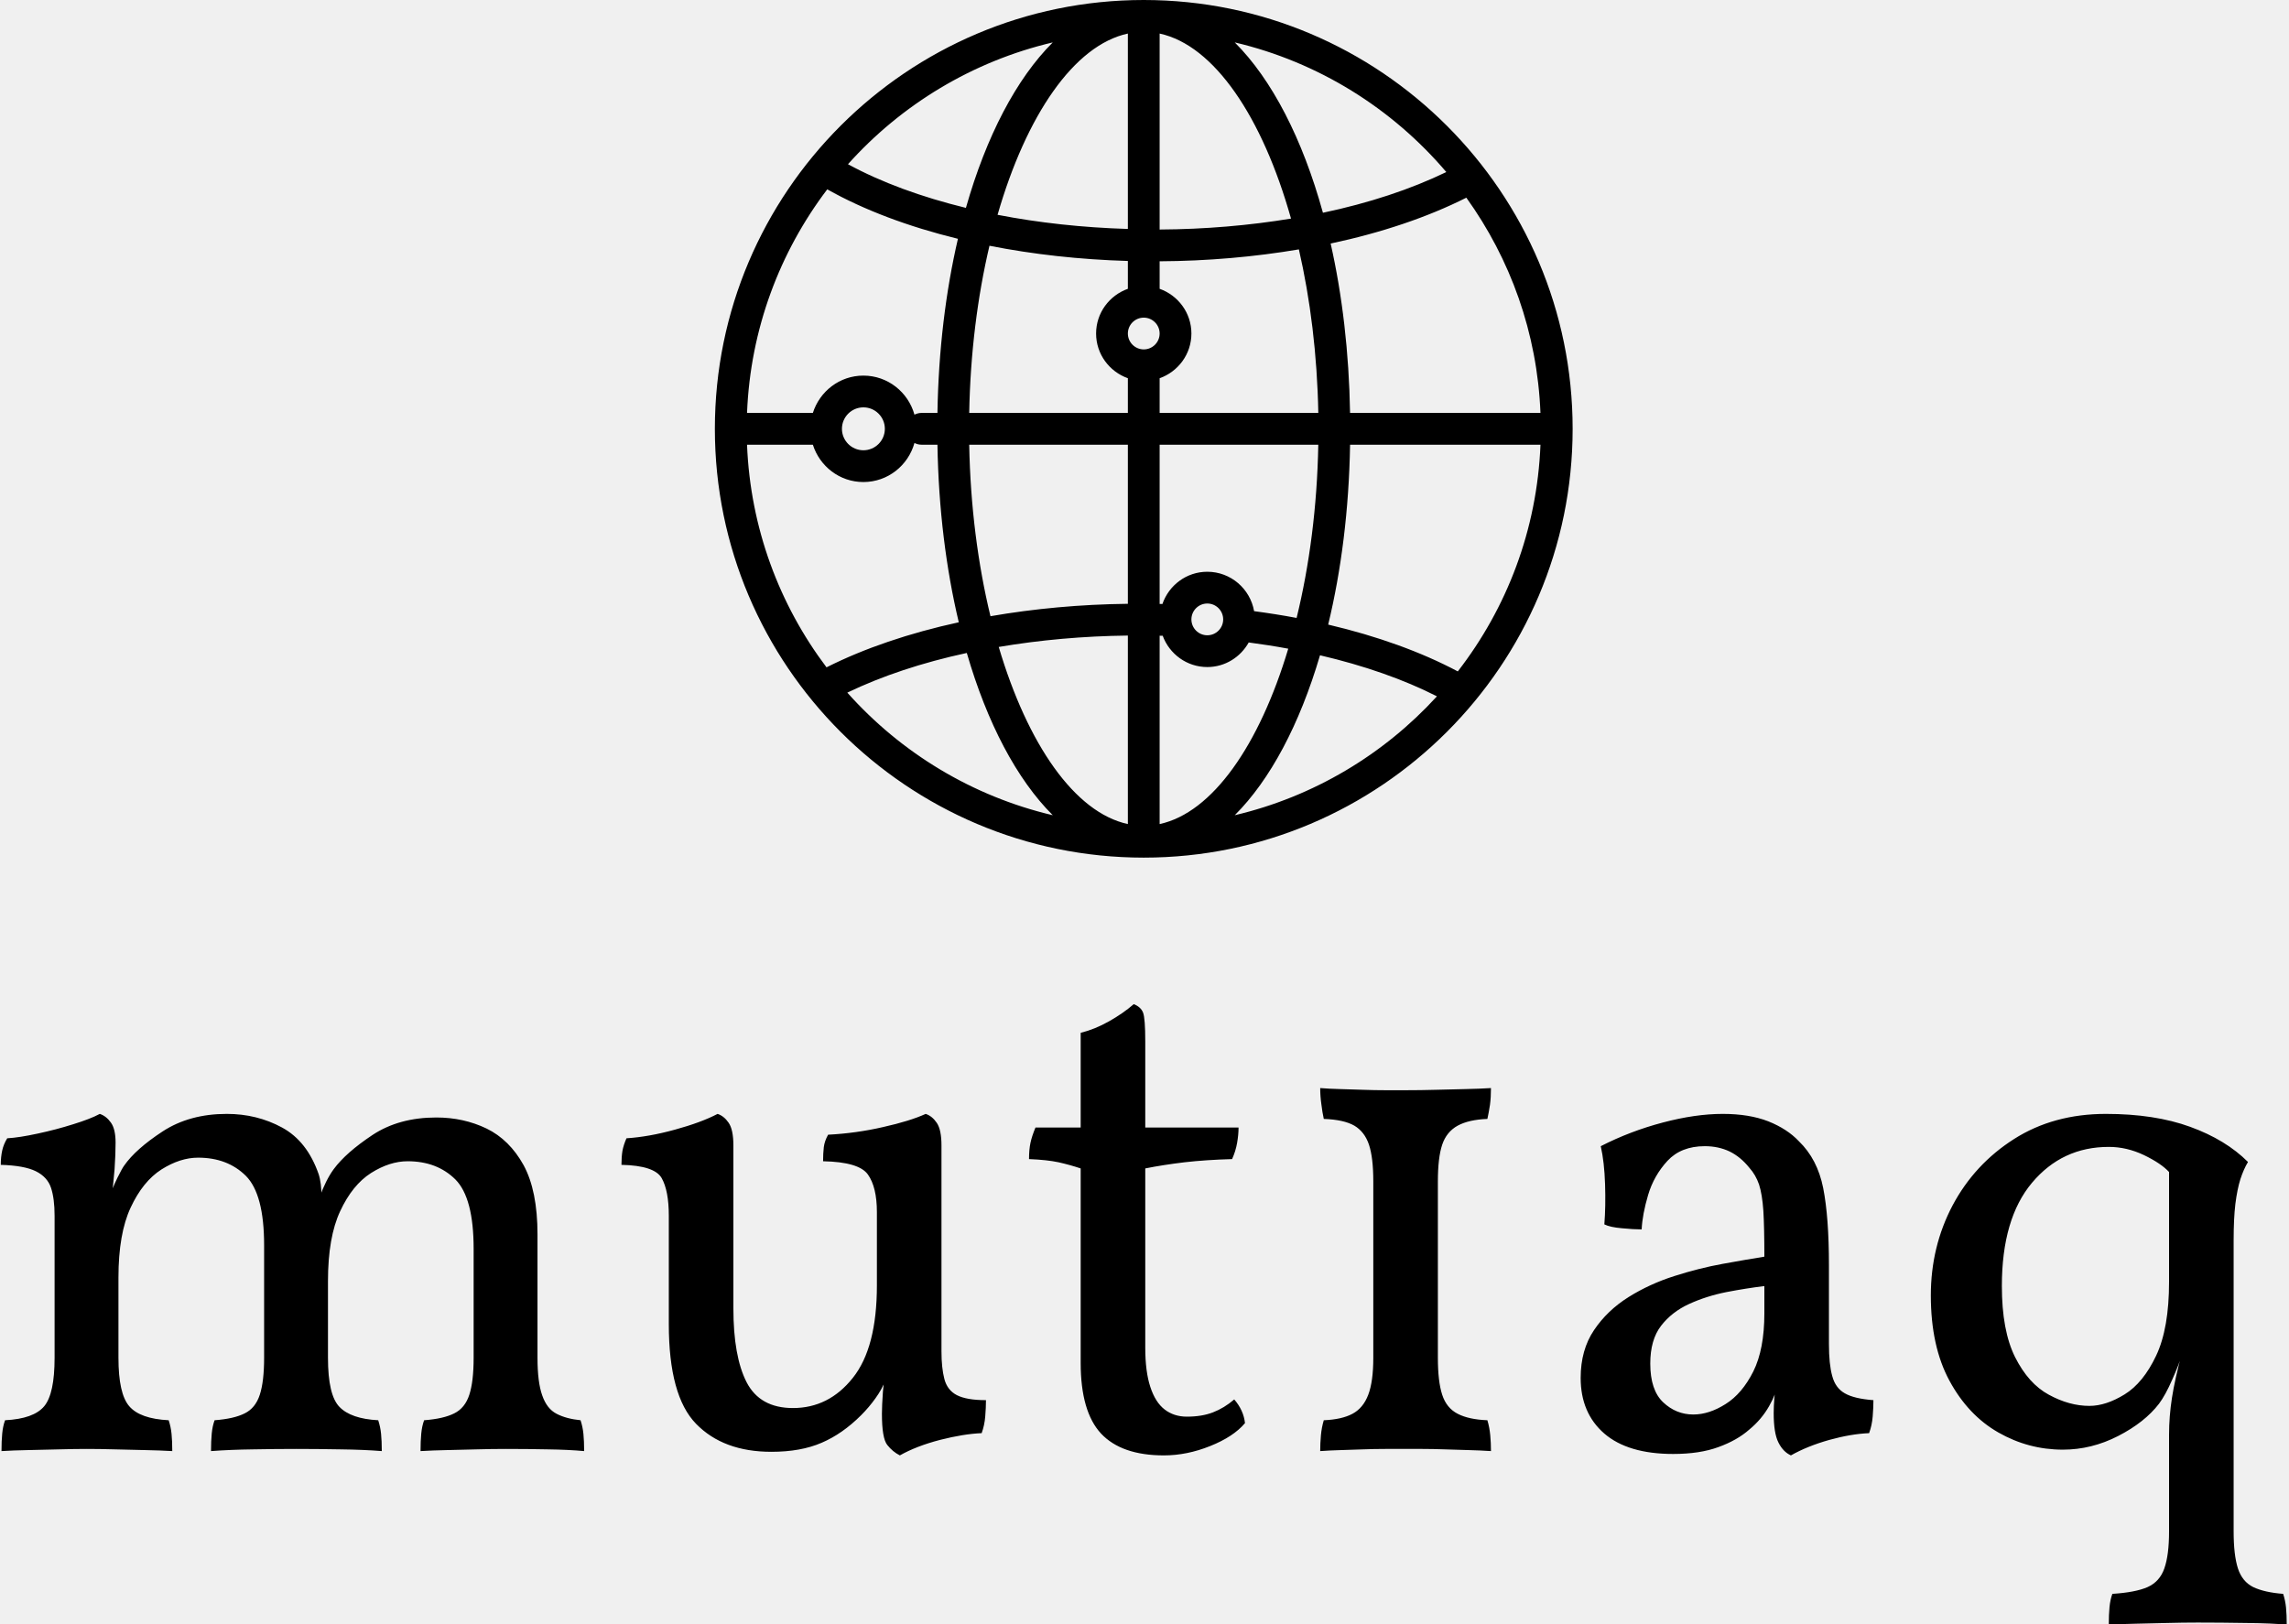
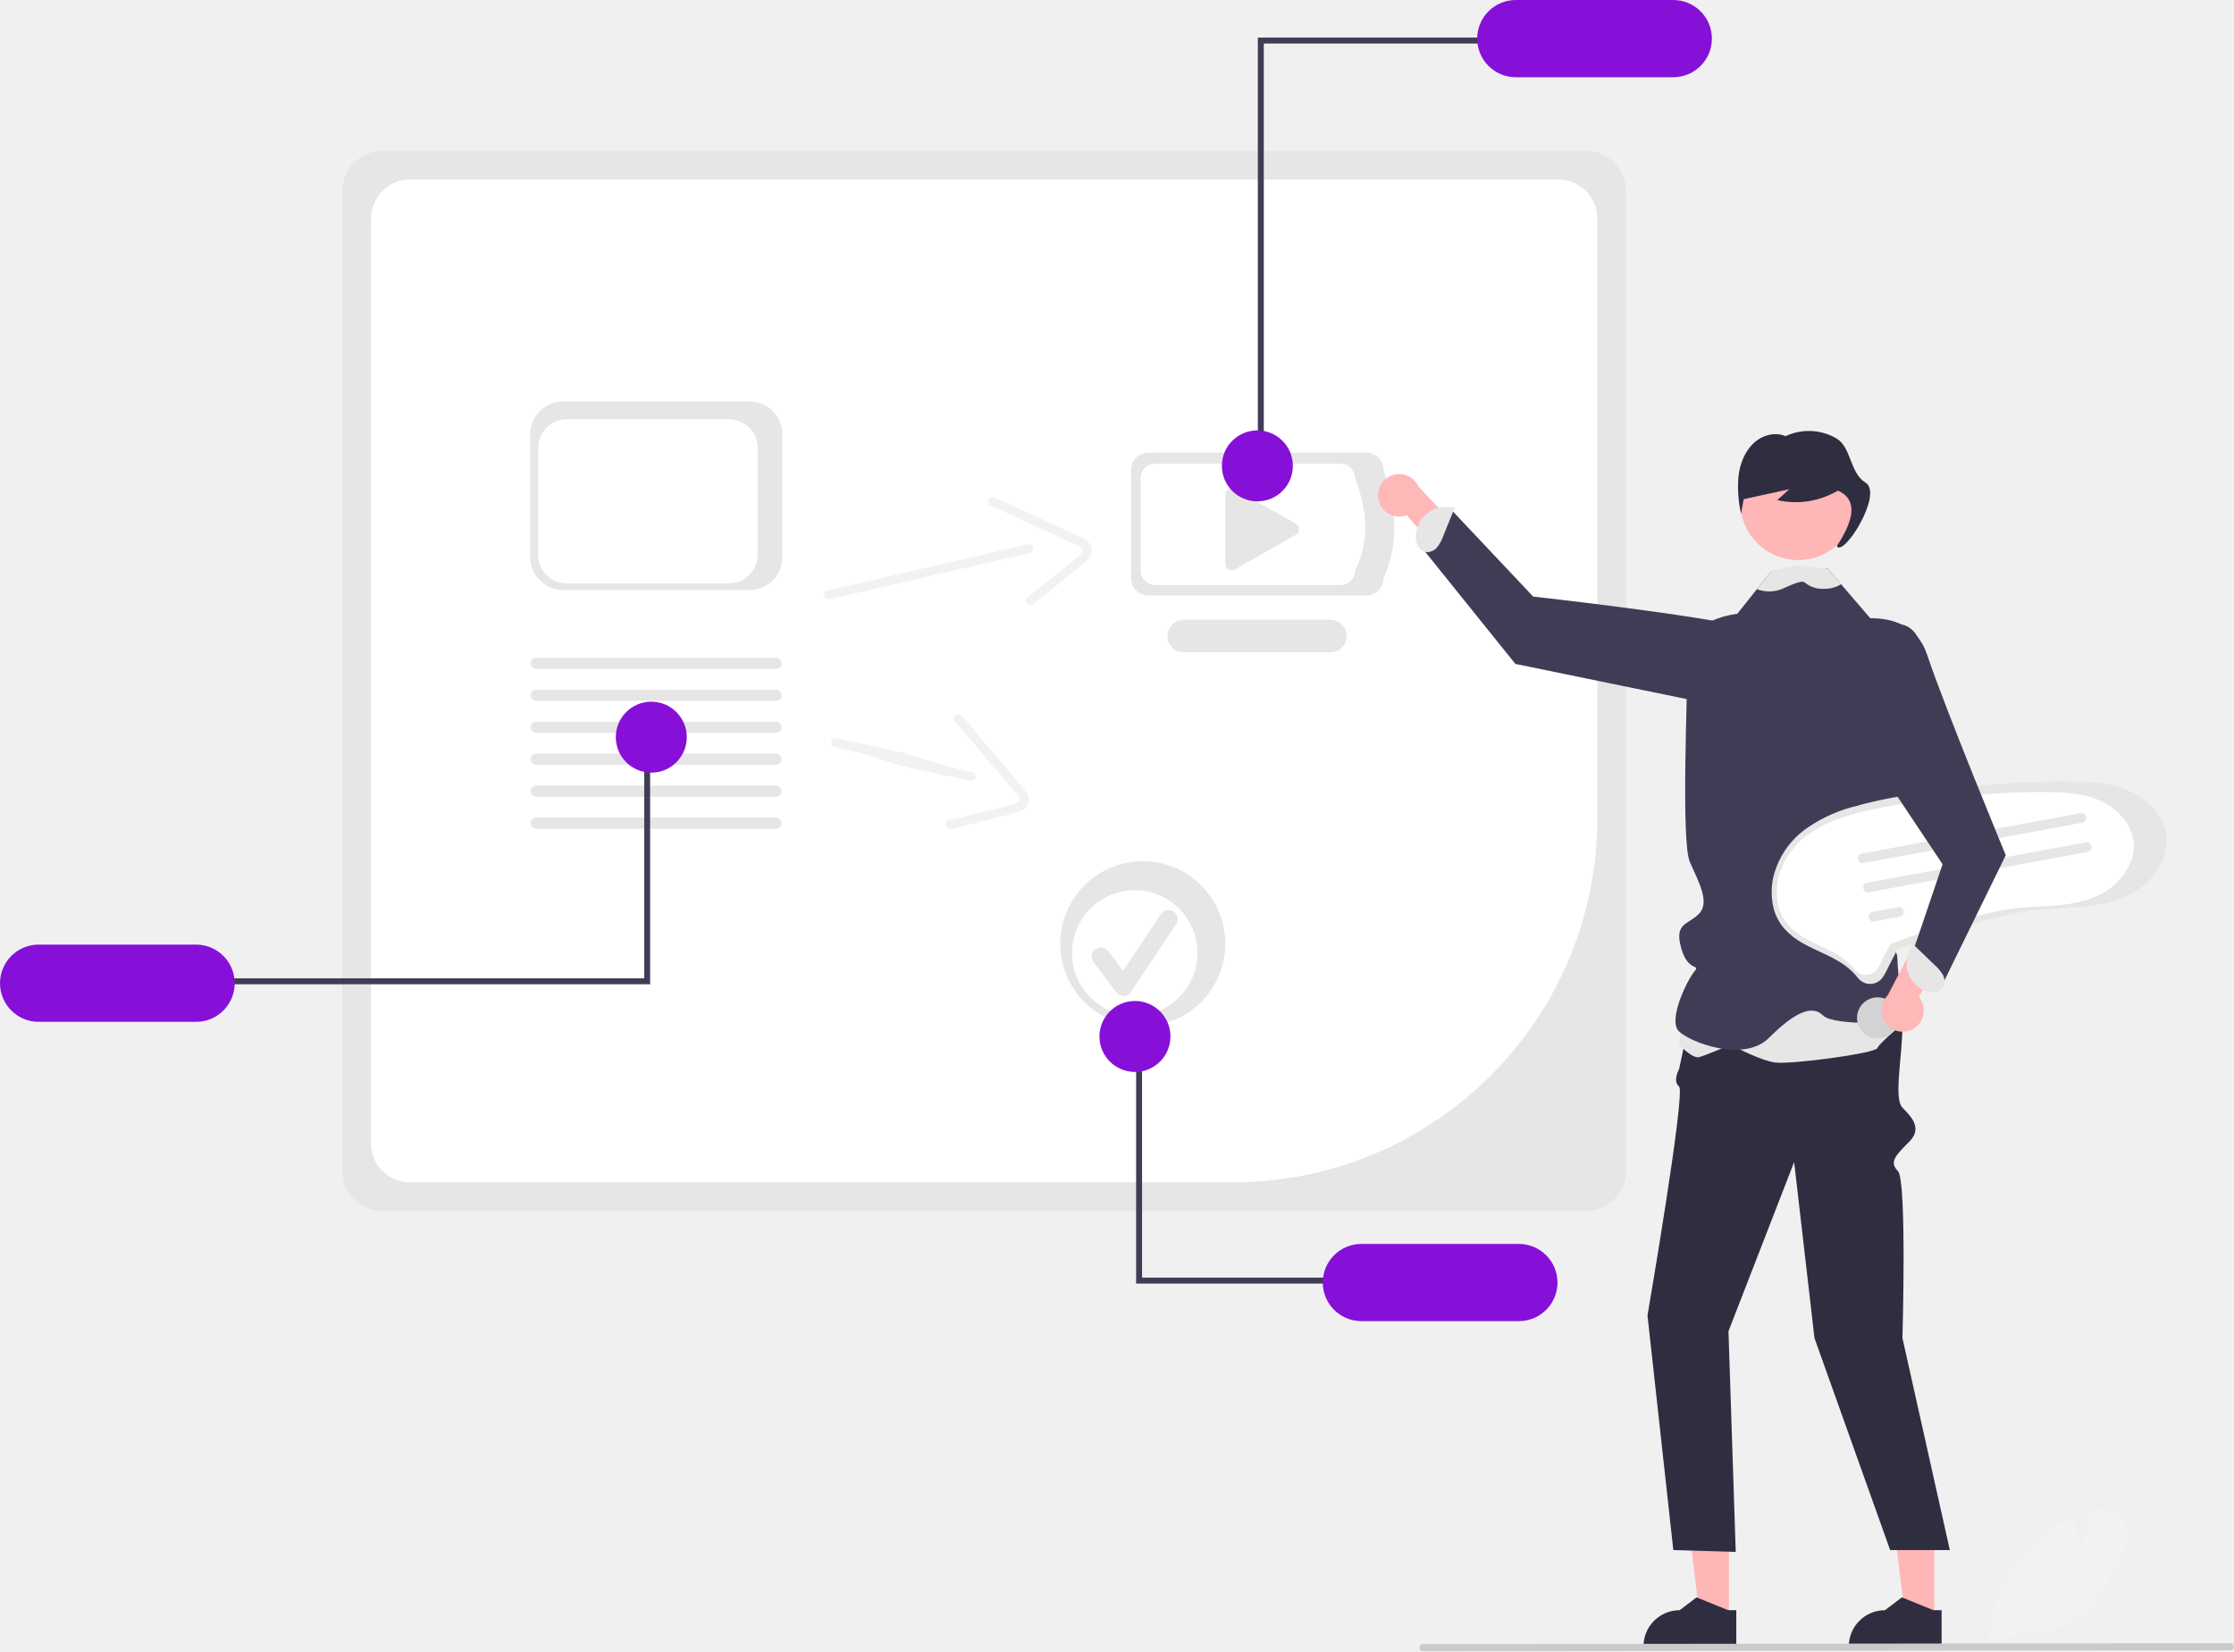
- <svg xmlns="http://www.w3.org/2000/svg" version="1.1" width="1500" height="1064" viewBox="0 0 1500 1064">
-   <g transform="matrix(1,0,0,1,-0.489191,0.4307692)">
-     <svg viewBox="0 0 348 247" data-background-color="#c8c8c8" preserveAspectRatio="xMidYMid meet" height="1064" width="1500">
-       <g id="tight-bounds" transform="matrix(1,0,0,1,0.1134923,-0.1)">
-         <svg viewBox="0 0 347.773 247.2" height="247.2" width="347.773">
-           <g>
-             <svg viewBox="0 0 395.52 281.139" height="247.2" width="347.773">
-               <g transform="matrix(1,0,0,1,0,173.7552)">
-                 <svg viewBox="0 0 395.52 107.384" height="107.384" width="395.52">
-                   <g id="textblocktransform">
-                     <svg viewBox="0 0 395.52 107.384" height="107.384" width="395.52" id="textblock">
-                       <g>
-                         <svg viewBox="0 0 395.52 107.384" height="107.384" width="395.52">
-                           <g transform="matrix(1,0,0,1,0,0)">
-                             <svg width="395.52" viewBox="1.8 -31 159.29 43.25" height="107.384" data-palette-color="#000000">
-                               <path d="M1.85 0.15L1.85 0.15Q1.85-0.55 1.9-1.07 1.95-1.6 2.1-2L2.1-2Q4.1-2.1 4.83-2.98 5.55-3.85 5.55-6.35L5.55-6.35 5.55-16.25Q5.55-17.45 5.3-18.2 5.05-18.95 4.25-19.35 3.45-19.75 1.8-19.8L1.8-19.8Q1.8-20.35 1.9-20.8 2-21.25 2.25-21.65L2.25-21.65Q3.1-21.7 4.38-21.98 5.65-22.25 6.85-22.63 8.05-23 8.7-23.35L8.7-23.35Q9.15-23.2 9.47-22.75 9.8-22.3 9.8-21.35L9.8-21.35Q9.8-20.55 9.73-19.5 9.65-18.45 9.4-16.4L9.4-16.4 8.9-16.35Q9.6-18.25 9.93-18.9 10.25-19.55 10.4-19.75L10.4-19.75Q11.2-20.9 13.08-22.13 14.95-23.35 17.55-23.35L17.55-23.35Q19.65-23.35 21.4-22.4 23.15-21.45 23.95-19.15L23.95-19.15Q24.15-18.55 24.15-17.5L24.15-17.5 24-17.5Q24.45-18.75 25-19.5L25-19.5Q25.85-20.65 27.7-21.88 29.55-23.1 32.15-23.1L32.15-23.1Q34.05-23.1 35.65-22.33 37.25-21.55 38.23-19.78 39.2-18 39.2-14.95L39.2-14.95 39.2-6.35Q39.2-4.65 39.53-3.73 39.85-2.8 40.53-2.45 41.2-2.1 42.2-2L42.2-2Q42.35-1.55 42.4-1.05 42.45-0.55 42.45 0.15L42.45 0.15Q41.35 0.05 39.93 0.03 38.5 0 37 0L37 0Q36 0 34.95 0.03 33.9 0.05 32.9 0.08 31.9 0.1 31.05 0.15L31.05 0.15Q31.05-0.55 31.1-1.07 31.15-1.6 31.3-2L31.3-2Q32.65-2.1 33.4-2.48 34.15-2.85 34.45-3.78 34.75-4.7 34.75-6.35L34.75-6.35 34.75-13.95Q34.75-17.5 33.48-18.78 32.2-20.05 30.15-20.05L30.15-20.05Q28.9-20.05 27.6-19.23 26.3-18.4 25.45-16.57 24.6-14.75 24.6-11.7L24.6-11.7 24.6-6.35Q24.6-3.75 25.4-2.93 26.2-2.1 28.1-2L28.1-2Q28.25-1.55 28.3-1.05 28.35-0.55 28.35 0.15L28.35 0.15Q27.1 0.05 25.48 0.03 23.85 0 22.4 0L22.4 0Q20.95 0 19.38 0.03 17.8 0.05 16.45 0.15L16.45 0.15Q16.45-0.55 16.5-1.07 16.55-1.6 16.7-2L16.7-2Q18.05-2.1 18.8-2.48 19.55-2.85 19.85-3.78 20.15-4.7 20.15-6.35L20.15-6.35 20.15-14.2Q20.15-17.75 18.88-19.03 17.6-20.3 15.55-20.3L15.55-20.3Q14.3-20.3 13-19.48 11.7-18.65 10.85-16.82 10-15 10-11.95L10-11.95 10-6.35Q10-3.85 10.75-2.98 11.5-2.1 13.5-2L13.5-2Q13.65-1.55 13.7-1.05 13.75-0.55 13.75 0.15L13.75 0.15Q12.9 0.1 11.85 0.08 10.8 0.05 9.75 0.03 8.7 0 7.8 0L7.8 0Q6.95 0 5.85 0.03 4.75 0.05 3.7 0.08 2.65 0.1 1.85 0.15ZM55.5 0.2L55.5 0.2Q52.15 0.2 50.25-1.75 48.35-3.7 48.35-8.7L48.35-8.7 48.35-16.25Q48.35-18 47.85-18.88 47.35-19.75 45.05-19.8L45.05-19.8Q45.05-20.35 45.12-20.78 45.2-21.2 45.4-21.65L45.4-21.65Q46.95-21.75 48.77-22.25 50.6-22.75 51.75-23.35L51.75-23.35Q52.2-23.2 52.52-22.73 52.85-22.25 52.85-21.15L52.85-21.15 52.85-9.8Q52.85-6.45 53.77-4.65 54.7-2.85 57-2.85L57-2.85Q59.5-2.85 61.17-4.95 62.85-7.05 62.85-11.4L62.85-11.4 62.85-16.5Q62.85-18.25 62.22-19.13 61.6-20 59.1-20.05L59.1-20.05Q59.1-20.6 59.15-21.03 59.2-21.45 59.45-21.9L59.45-21.9Q61.4-22 63.27-22.43 65.15-22.85 66.25-23.35L66.25-23.35Q66.7-23.2 67.02-22.73 67.35-22.25 67.35-21.15L67.35-21.15 67.35-6.65 63.45-4.8Q63.2-4.15 62.75-3.53 62.3-2.9 61.75-2.35L61.75-2.35Q60.45-1.05 59-0.43 57.55 0.2 55.5 0.2ZM64.45 0.45L64.45 0.45Q63.95 0.2 63.57-0.28 63.2-0.75 63.2-2.45L63.2-2.45Q63.2-3 63.27-4 63.35-5 63.7-6.8L63.7-6.8 67.35-6.8Q67.35-5.65 67.55-4.88 67.75-4.1 68.42-3.75 69.1-3.4 70.45-3.4L70.45-3.4Q70.45-2.9 70.4-2.27 70.35-1.65 70.15-1.1L70.15-1.1Q68.9-1.05 67.25-0.63 65.6-0.2 64.45 0.45ZM82.85 0.45L82.85 0.45Q79.9 0.45 78.47-1.07 77.05-2.6 77.05-6L77.05-6 77.05-19.55Q76.3-19.8 75.5-19.98 74.7-20.15 73.45-20.2L73.45-20.2Q73.45-20.85 73.55-21.33 73.65-21.8 73.9-22.4L73.9-22.4 77.05-22.4 77.05-29Q78.05-29.25 79.02-29.8 80-30.35 80.75-31L80.75-31Q81.25-30.8 81.4-30.4 81.55-30 81.55-28.4L81.55-28.4 81.55-22.4 88.05-22.4Q88.05-21.9 87.95-21.33 87.85-20.75 87.6-20.2L87.6-20.2Q85.8-20.15 84.3-19.98 82.8-19.8 81.55-19.55L81.55-19.55 81.55-7.05Q81.55-5.4 81.9-4.33 82.25-3.25 82.9-2.75 83.55-2.25 84.45-2.25L84.45-2.25Q85.5-2.25 86.27-2.55 87.05-2.85 87.75-3.45L87.75-3.45Q88.4-2.7 88.5-1.8L88.5-1.8Q87.7-0.85 86.07-0.2 84.45 0.45 82.85 0.45ZM101.94-18.65L101.94-6.35Q101.94-4.7 102.24-3.78 102.54-2.85 103.32-2.45 104.09-2.05 105.39-2L105.39-2Q105.54-1.5 105.59-0.95 105.64-0.4 105.64 0.15L105.64 0.15Q104.89 0.1 104.07 0.08 103.24 0.05 102.42 0.03 101.59 0 100.87 0 100.14 0 99.69 0L99.69 0Q99.04 0 98.27 0 97.49 0 96.72 0.03 95.94 0.05 95.19 0.08 94.44 0.1 93.74 0.15L93.74 0.15Q93.74-0.4 93.79-0.95 93.84-1.5 93.99-2L93.99-2Q95.24-2.05 95.99-2.45 96.74-2.85 97.09-3.78 97.44-4.7 97.44-6.35L97.44-6.35 97.44-18.65Q97.44-20.3 97.14-21.2 96.84-22.1 96.12-22.53 95.39-22.95 93.99-23L93.99-23Q93.89-23.45 93.82-24.03 93.74-24.6 93.74-25.15L93.74-25.15Q94.34-25.1 95.12-25.08 95.89-25.05 96.72-25.03 97.54-25 98.32-25 99.09-25 99.69-25L99.69-25Q100.74-25 101.82-25.03 102.89-25.05 103.87-25.08 104.84-25.1 105.64-25.15L105.64-25.15Q105.64-24.5 105.57-23.98 105.49-23.45 105.39-23L105.39-23Q104.09-22.95 103.32-22.53 102.54-22.1 102.24-21.2 101.94-20.3 101.94-18.65L101.94-18.65ZM126.54 0.45L126.54 0.45Q125.99 0.2 125.67-0.45 125.34-1.1 125.34-2.5L125.34-2.5Q125.34-2.95 125.39-3.58 125.44-4.2 125.59-4.7L125.59-4.7 125.69-4.7Q125.54-3.9 125.02-2.98 124.49-2.05 123.64-1.35L123.64-1.35Q122.79-0.6 121.49-0.13 120.19 0.35 118.34 0.35L118.34 0.35Q115.19 0.35 113.54-1.07 111.89-2.5 111.89-4.95L111.89-4.95Q111.89-6.9 112.82-8.28 113.74-9.65 115.22-10.58 116.69-11.5 118.42-12.05 120.14-12.6 121.79-12.9 123.44-13.2 124.69-13.4L124.69-13.4Q124.69-15.45 124.62-16.6 124.54-17.75 124.32-18.43 124.09-19.1 123.64-19.6L123.64-19.6Q123.04-20.35 122.27-20.73 121.49-21.1 120.54-21.1L120.54-21.1Q118.89-21.1 117.94-20.08 116.99-19.05 116.59-17.7 116.19-16.35 116.14-15.3L116.14-15.3Q115.59-15.3 114.77-15.38 113.94-15.45 113.54-15.65L113.54-15.65Q113.64-16.9 113.59-18.45 113.54-20 113.29-21.1L113.29-21.1Q115.34-22.15 117.62-22.75 119.89-23.35 121.79-23.35L121.79-23.35Q123.64-23.35 124.97-22.83 126.29-22.3 127.09-21.45L127.09-21.45Q128.39-20.2 128.79-18.18 129.19-16.15 129.19-12.8L129.19-12.8 129.19-7.3Q129.19-5.9 129.42-5.08 129.64-4.25 130.29-3.88 130.94-3.5 132.29-3.4L132.29-3.4Q132.29-2.9 132.24-2.27 132.19-1.65 131.99-1.1L131.99-1.1Q130.74-1.05 129.22-0.63 127.69-0.2 126.54 0.45ZM119.74-2.4L119.74-2.4Q120.84-2.4 121.99-3.13 123.14-3.85 123.92-5.4 124.69-6.95 124.69-9.45L124.69-9.45 124.69-11.35Q123.44-11.2 122.04-10.93 120.64-10.65 119.44-10.1 118.24-9.55 117.49-8.58 116.74-7.6 116.74-5.95L116.74-5.95Q116.74-4.1 117.64-3.25 118.54-2.4 119.74-2.4ZM148.49-23.35L148.49-23.35Q151.89-23.35 154.36-22.45 156.84-21.55 158.39-20L158.39-20 152.89-19.3Q152.34-19.9 151.14-20.48 149.94-21.05 148.69-21.05L148.69-21.05Q145.44-21.05 143.34-18.55 141.24-16.05 141.24-11.35L141.24-11.35Q141.24-8.25 142.16-6.4 143.09-4.55 144.51-3.78 145.94-3 147.34-3L147.34-3Q148.49-3 149.79-3.8 151.09-4.6 151.99-6.5 152.89-8.4 152.89-11.65L152.89-11.65 153.89-6.85Q153.59-5.9 153.11-4.83 152.64-3.75 152.19-3.15L152.19-3.15Q151.19-1.85 149.34-0.9 147.49 0.05 145.49 0.05L145.49 0.05Q143.09 0.05 140.99-1.15 138.89-2.35 137.59-4.75 136.29-7.15 136.29-10.7L136.29-10.7Q136.29-14.1 137.81-16.98 139.34-19.85 142.09-21.6 144.84-23.35 148.49-23.35ZM148.94 10.1L148.94 10.1Q150.54 10 151.39 9.63 152.24 9.25 152.56 8.33 152.89 7.4 152.89 5.75L152.89 5.75 152.89-1Q152.89-2.25 153.09-3.55 153.29-4.85 153.79-6.7L153.79-6.7 152.89-6.85 152.89-20 158.39-20Q158.09-19.5 157.86-18.8 157.64-18.1 157.51-17.07 157.39-16.05 157.39-14.55L157.39-14.55 157.39 5.75Q157.39 7.4 157.69 8.33 157.99 9.25 158.76 9.63 159.54 10 160.84 10.1L160.84 10.1Q160.99 10.55 161.04 11.05 161.09 11.55 161.09 12.25L161.09 12.25Q160.14 12.15 158.31 12.13 156.49 12.1 154.89 12.1L154.89 12.1Q153.84 12.1 152.71 12.13 151.59 12.15 150.56 12.18 149.54 12.2 148.69 12.25L148.69 12.25Q148.69 11.55 148.74 11.03 148.79 10.5 148.94 10.1Z" opacity="1" transform="matrix(1,0,0,1,0,0)" fill="#000000" class="wordmark-text-0" data-fill-palette-color="primary" id="text-0" />
-                             </svg>
-                           </g>
-                         </svg>
-                       </g>
-                     </svg>
-                   </g>
-                 </svg>
-               </g>
-               <g transform="matrix(1,0,0,1,123.5578,0)">
-                 <svg viewBox="0 0 148.404 148.404" height="148.404" width="148.404">
-                   <g>
-                     <svg version="1.1" x="0" y="0" viewBox="5 5 54 54" enable-background="new 0 0 64 64" xml:space="preserve" height="148.404" width="148.404" class="icon-icon-0" data-fill-palette-color="accent" id="icon-0">
-                       <g fill="#000000" data-fill-palette-color="accent">
-                         <path d="M32 5C17.112 5 5 17.112 5 32s12.112 27 27 27 27-12.112 27-27S46.888 5 32 5zM51.77 47.275c-2.293-1.221-5.075-2.225-8.159-2.948 0.822-3.401 1.31-7.233 1.378-11.327h11.986C56.763 38.362 54.854 43.294 51.77 47.275zM7.025 33h4.144c0.428 1.357 1.684 2.351 3.181 2.351 1.537 0 2.822-1.046 3.215-2.459C17.698 32.956 17.842 33 18 33h1.012c0.068 4.034 0.542 7.816 1.343 11.181-3.115 0.679-5.946 1.638-8.326 2.838C9.062 43.083 7.233 38.247 7.025 33zM12.076 16.921c2.31 1.303 5.112 2.353 8.226 3.115-0.77 3.31-1.224 7.016-1.29 10.964H18c-0.158 0-0.302 0.044-0.435 0.109-0.393-1.414-1.678-2.459-3.215-2.459-1.497 0-2.753 0.993-3.181 2.351H7.025C7.234 25.726 9.082 20.868 12.076 16.921zM32 25c0.551 0 1 0.449 1 1s-0.449 1-1 1-1-0.449-1-1S31.449 25 32 25zM33 28.816c1.161-0.415 2-1.514 2-2.816s-0.839-2.401-2-2.816v-1.732c3.021-0.016 5.976-0.278 8.766-0.749 0.72 3.132 1.155 6.626 1.223 10.297H33V28.816zM33 19.452V7.113c3.437 0.743 6.471 5.258 8.271 11.65C38.643 19.196 35.854 19.436 33 19.452zM31 7.113v12.303c-2.863-0.087-5.625-0.39-8.203-0.891C24.605 12.259 27.607 7.846 31 7.113zM31 21.432v1.752c-1.162 0.415-2 1.514-2 2.816s0.838 2.401 2 2.815V31h-9.988c0.069-3.76 0.523-7.335 1.275-10.526C25.028 21.015 27.967 21.343 31 21.432zM15.701 32c0 0.745-0.606 1.351-1.351 1.351S13 32.745 13 32s0.606-1.351 1.351-1.351S15.701 31.255 15.701 32zM21.012 33H31v10.018c-2.985 0.034-5.9 0.304-8.65 0.781C21.56 40.541 21.083 36.866 21.012 33zM31 45.017v11.87c-3.347-0.723-6.313-5.023-8.129-11.152C25.453 45.297 28.191 45.05 31 45.017zM33 56.887v-11.86c0.064 0.002 0.13 0.002 0.193 0.004C33.616 46.177 34.709 47 36 47c1.125 0 2.095-0.629 2.608-1.548 0.846 0.111 1.676 0.241 2.489 0.392C39.279 51.916 36.327 56.168 33 56.887zM36 45c-0.552 0-1-0.448-1-1s0.448-1 1-1 1 0.448 1 1S36.552 45 36 45zM38.947 43.481C38.7 42.074 37.477 41 36 41c-1.313 0-2.42 0.854-2.825 2.03-0.058-0.001-0.116-0.002-0.175-0.003V33h9.988c-0.071 3.91-0.56 7.623-1.365 10.908C40.748 43.742 39.855 43.602 38.947 43.481zM44.988 31c-0.064-3.829-0.493-7.432-1.222-10.666 3.201-0.68 6.104-1.659 8.542-2.887 2.766 3.849 4.467 8.51 4.666 13.552H44.988zM51.047 15.833c-2.235 1.081-4.864 1.953-7.767 2.563-1.282-4.651-3.211-8.394-5.552-10.727C43.007 8.913 47.645 11.83 51.047 15.833zM26.272 7.67c-2.29 2.282-4.186 5.909-5.468 10.419-2.8-0.683-5.322-1.606-7.424-2.749C16.739 11.59 21.211 8.861 26.272 7.67zM13.338 48.611c2.173-1.047 4.719-1.893 7.522-2.498 1.281 4.417 3.156 7.969 5.412 10.217C21.189 55.134 16.702 52.386 13.338 48.611zM37.729 56.33c2.23-2.223 4.088-5.723 5.367-10.071 2.77 0.646 5.274 1.522 7.361 2.585C47.117 52.5 42.707 55.158 37.729 56.33z" fill="#000000" data-fill-palette-color="accent" />
-                       </g>
-                     </svg>
-                     <g />
-                   </g>
-                 </svg>
-               </g>
-               <g />
-             </svg>
-           </g>
-           <defs />
-         </svg>
-         <rect width="347.773" height="247.2" fill="none" stroke="none" visibility="hidden" />
-       </g>
-     </svg>
-   </g>
+ <svg xmlns="http://www.w3.org/2000/svg" data-name="Layer 1" width="751.951" height="555.868" viewBox="0 0 751.951 555.868">
+   <path d="M757.765,579.763H352.83a13.625,13.625,0,0,1-13.609-13.609V236.431a13.625,13.625,0,0,1,13.609-13.609H757.765a13.625,13.625,0,0,1,13.609,13.609V566.154A13.625,13.625,0,0,1,757.765,579.763Z" transform="translate(-224.0247 -172.0659)" fill="#e6e6e6" />
+   <path d="M362.011,232.509a13.124,13.124,0,0,0-13.109,13.109V556.975a13.124,13.124,0,0,0,13.109,13.108H639.174a122.66,122.66,0,0,0,122.521-122.521V245.618a13.124,13.124,0,0,0-13.109-13.109Z" transform="translate(-224.0247 -172.0659)" fill="#fff" />
+   <path d="M683.925,372.54H610.5a5.782,5.782,0,0,1-5.776-5.776V330.219a5.782,5.782,0,0,1,5.776-5.776h73.424a5.782,5.782,0,0,1,5.776,5.776c4.543,12.932,5.189,25.221,0,36.545A5.782,5.782,0,0,1,683.925,372.54Z" transform="translate(-224.0247 -172.0659)" fill="#e6e6e6" />
+   <path d="M675.226,369.008H612.845a4.913,4.913,0,0,1-4.907-4.907V333.052a4.913,4.913,0,0,1,4.907-4.907h62.382a4.913,4.913,0,0,1,4.907,4.907c4.21,11.058,4.887,21.521,0,31.049A4.913,4.913,0,0,1,675.226,369.008Z" transform="translate(-224.0247 -172.0659)" fill="#fff" />
+   <path d="M671.862,391.683H622.4a5.488,5.488,0,0,1-.02-10.975h49.482a5.488,5.488,0,0,1,0,10.975Z" transform="translate(-224.0247 -172.0659)" fill="#e6e6e6" />
+   <path d="M638.606,336.528a2.153,2.153,0,0,0-2.146,2.149v23.261a2.145,2.145,0,0,0,3.208,1.864l20.531-11.707a2.144,2.144,0,0,0-.01-3.733l-20.53-11.555A2.142,2.142,0,0,0,638.606,336.528Z" transform="translate(-224.0247 -172.0659)" fill="#e6e6e6" />
+   <path d="M938.139,683.43a9.168,9.168,0,0,0-9.789-3.129l-.384.114-3.447,13.459c-.516-2.006-1.622-6.534-2.318-10.966l-.06-.366-.342.15a46.75,46.75,0,0,0-10.084,6.078A48.361,48.361,0,0,0,893.631,725.188l-.006.258-.006.162.456-.162,9.795-3.501a29.241,29.241,0,0,0,23.578-8.792c3.958-4.174,6.672-9.543,9.297-14.738.769-1.513,1.555-3.075,2.36-4.576A9.319,9.319,0,0,0,938.139,683.43Z" transform="translate(-224.0247 -172.0659)" fill="#f2f2f2" />
+   <path d="M687.995,340.212a7.098,7.098,0,0,0,9.517,5.28l29.275,34.056,3.706-12.572-29.023-31.157a7.136,7.136,0,0,0-13.474,4.393Z" transform="translate(-224.0247 -172.0659)" fill="#ffb8b8" />
+   <polygon points="581.955 545.239 572.267 545.239 567.658 507.87 581.957 507.87 581.955 545.239" fill="#ffb6b6" />
+   <path d="M805.721,714.141l-10.344-4.207-.296-.122-5.711,4.329a12.161,12.161,0,0,0-12.159,12.159v.395h31.237V714.141Z" transform="translate(-224.0247 -172.0659)" fill="#2f2e41" />
+   <polygon points="651.067 545.239 641.379 545.239 636.77 507.87 651.069 507.87 651.067 545.239" fill="#ffb6b6" />
+   <path d="M874.833,714.141l-10.344-4.207-.296-.122-5.711,4.329a12.161,12.161,0,0,0-12.159,12.159v.395h31.237V714.141Z" transform="translate(-224.0247 -172.0659)" fill="#2f2e41" />
+   <path d="M852.226,494.155s12.152,12.642,12.152,23.029-3.038,24.65,0,27.772,6.835,6.919,2.278,11.476-6.835,6.835-3.797,9.873,1.519,56.201,1.519,56.201L880.327,693.897H860.234l-25.475-71.391-6.835-59.239-22.105,56.96,2.441,74.282-21.006-.613-8.695-78.985s12.911-75.134,10.633-77.06,0-5.813,0-5.813l6.076-28.77Z" transform="translate(-224.0247 -172.0659)" fill="#2f2e41" />
+   <path d="M828.435,404.522s4.132-16.282-14.904-20.95-73.449-10.665-73.449-10.665l-27.499-29.18-9.318,13.532,30.827,38.308,73.043,15.003Z" transform="translate(-224.0247 -172.0659)" fill="#3f3d56" />
+   <path d="M707.794,356.262a12.889,12.889,0,0,0,1.979-3.665l3.944-9.69-1.024-.043a10.23,10.23,0,0,0-12.095,9.316,6.661,6.661,0,0,0,.644,3.621,3.947,3.947,0,0,0,2.891,2.12A4.364,4.364,0,0,0,707.794,356.262Z" transform="translate(-224.0247 -172.0659)" fill="#e6e6e6" />
+   <path d="M791.388,507.149l-2.278,16.516s4.557,4.894,6.835,4.282,10.633-4.173,10.633-4.173,9.873,5.396,15.189,6.008,33.417-3.059,34.176-4.894,9.587-9.019,9.587-9.019l-3.511-20.955Z" transform="translate(-224.0247 -172.0659)" fill="#e6e6e6" />
+   <path d="M865.383,449.369s-1.929,15.926-.41,17.392c1.519,1.458-1.519,10.686-4.557,16.762s2.278,6.835,2.278,11.392,2.278,21.265,2.278,21.265-23.544,1.519-27.341-2.278-9.873-.759-18.227,7.595-26.498,1.519-30.295-2.278,2.954-17.468,5.233-20.118-2.195.418-4.473-7.982,2.195-7.595,5.992-11.392,0-10.633-3.038-17.468-.759-57.72-.759-69.871,16.708-13.671,16.708-13.671l6.615-8.316,4.861-6.114,9.524-.38.251-.008,9.212-.372,4.473,5.21,9.873,11.498,11.392,2.278c9.114,3.038,6.835,22.025,6.835,22.025Z" transform="translate(-224.0247 -172.0659)" fill="#3f3d56" />
+   <circle cx="605.277" cy="169.023" r="19.522" fill="#ffb6b6" />
+   <path d="M851.938,334.521c-5.37-3.293-4.682-11.903-9.855-14.91a18.424,18.424,0,0,0-17.032-.715c-3.644-1.559-8.01-.315-10.925,2.5s-4.493,6.968-4.959,11.145a41.705,41.705,0,0,0,.894,12.526q.434-2.475.869-4.949l15.39-3.364q-2.044,1.836-4.087,3.672a27.956,27.956,0,0,0,20.437-3.196c6.7,3.004,5.486,9.749-.396,18.701C844.551,359.729,858.056,338.274,851.938,334.521Z" transform="translate(-224.0247 -172.0659)" fill="#2f2e41" />
+   <path d="M843.708,368.736a1.542,1.542,0,0,1-.137.099,10.227,10.227,0,0,1-5.324,1.443,9.414,9.414,0,0,1-6.782-2.127c-.995-.942-4.952,1.048-7.549,2.149a11.46,11.46,0,0,1-8.529.099l4.861-6.114,8.011-1.776h2l8.976,1.017Z" transform="translate(-224.0247 -172.0659)" fill="#e6e6e6" />
+   <path d="M974.791,727.627l-271.75.307a1.191,1.191,0,1,1-.012-2.381h.012l271.75-.307a1.191,1.191,0,0,1,0,2.381Z" transform="translate(-224.0247 -172.0659)" fill="#cacaca" />
+   <polygon points="425.383 155.694 423.383 155.694 423.383 12.651 502.04 12.651 502.04 14.651 425.383 14.651 425.383 155.694" fill="#3f3d56" />
+   <path d="M787.237,172.066h-53a13,13,0,1,0,0,26h53a13,13,0,0,0,0-26Z" transform="translate(-224.0247 -172.0659)" fill="#8710d8" />
+   <circle cx="423.223" cy="156.834" r="11.946" fill="#8710d8" />
+   <path d="M503.297,373.788,555.703,361.661l15.042-3.481c1.882-.435,1.1-3.332-.782-2.897l-52.406,12.127-15.043,3.481c-1.882.435-1.1,3.332.782,2.897Z" transform="translate(-224.0247 -172.0659)" fill="#f2f2f2" />
+   <path d="M557.413,342.206l28.055,12.905a9.289,9.289,0,0,1,2.655,1.437c.774.758.211,1.488-.421,2.149a63.263,63.263,0,0,1-5.971,4.929l-11.952,9.717c-1.5,1.22.617,3.348,2.103,2.14l10.41-8.463,5.205-4.232c1.475-1.199,3.27-2.422,3.862-4.332,1.245-4.013-3.668-5.608-6.399-6.864l-12.217-5.62L558.94,339.623c-1.74-.8-3.281,1.776-1.528,2.583Z" transform="translate(-224.0247 -172.0659)" fill="#f2f2f2" />
+   <path d="M944.566,440.449c-4.998-3.389-11.07-4.648-17.005-5.075a182.41,182.41,0,0,0-20.252.024q-10.51.416-20.977,1.521-10.452,1.106-20.817,2.899a153.828,153.828,0,0,0-18.331,4.012,49.195,49.195,0,0,0-15.852,7.655,28.072,28.072,0,0,0-9.315,12.325,22.891,22.891,0,0,0-.899,14.456,17.234,17.234,0,0,0,3.408,6.331,23.744,23.744,0,0,0,6.348,5.026c4.958,2.831,10.576,4.533,15.06,8.158a21.29,21.29,0,0,1,3.215,3.197,5.835,5.835,0,0,0,2.583,2.032,5.275,5.275,0,0,0,5.668-1.459,19.189,19.189,0,0,0,2.231-3.966l2.366-4.564a6.382,6.382,0,0,1,.591-1.141c.177-.211-.14.004-.079-.051.033-.031.102-.03.14-.054a3.427,3.427,0,0,1,.611-.234q3.282-1.251,6.594-2.425c8.149-2.904,16.397-5.581,24.774-7.75a119.875,119.875,0,0,1,13.096-2.74c5.716-.814,11.518-.72,17.26-1.276,6.182-.599,12.56-1.85,17.862-5.254a23.193,23.193,0,0,0,9.602-11.493,16.08,16.08,0,0,0,.801-7.116C952.56,448.052,949.01,443.462,944.566,440.449Z" transform="translate(-224.0247 -172.0659)" fill="#e6e6e6" />
+   <path d="M934.337,443.503c-4.517-3.062-10.004-4.2-15.367-4.586a164.839,164.839,0,0,0-18.301.022q-9.497.376-18.956,1.374-9.445 1-18.811,2.62a139.01,139.01,0,0,0-16.565,3.626A44.456,44.456,0,0,0,832.011,453.476a25.368,25.368,0,0,0-8.418,11.138,20.686,20.686,0,0,0-.813,13.063,15.574,15.574,0,0,0,3.079,5.721,21.457,21.457,0,0,0,5.737,4.542c4.48,2.558,9.557,4.097,13.609,7.372a19.239,19.239,0,0,1,2.906,2.889,5.273,5.273,0,0,0,2.334,1.836,4.767,4.767,0,0,0,5.122-1.319,17.341,17.341,0,0,0,2.016-3.584l2.138-4.124a5.767,5.767,0,0,1,.534-1.031c.16-.191-.126.004-.072-.046.03-.028.092-.027.126-.049a3.097,3.097,0,0,1,.552-.212q2.966-1.131,5.959-2.191c7.364-2.625,14.817-5.044,22.388-7.003a108.324,108.324,0,0,1,11.835-2.476c5.165-.736,10.409-.65,15.597-1.153,5.586-.541,11.351-1.672,16.141-4.748a20.959,20.959,0,0,0,8.677-10.386,14.531,14.531,0,0,0,.724-6.43C941.561,450.373,938.352,446.226,934.337,443.503Z" transform="translate(-224.0247 -172.0659)" fill="#fff" />
+   <path d="M924.877,449.033,851.276,462.607a1.628,1.628,0,1,1-.6-3.201l.01-.002,73.601-13.575a1.628,1.628,0,1,1,.591,3.203Z" transform="translate(-224.0247 -172.0659)" fill="#e6e6e6" />
+   <path d="M926.69,458.862,853.089,472.437a1.628,1.628,0,1,1-.6-3.201l.01-.002,73.601-13.575a1.628,1.628,0,1,1,.591,3.203Z" transform="translate(-224.0247 -172.0659)" fill="#e6e6e6" />
+   <path d="M863.479,480.684l-8.577,1.582a1.628,1.628,0,0,1-.591-3.203l8.577-1.582a1.628,1.628,0,0,1,.591,3.203Z" transform="translate(-224.0247 -172.0659)" fill="#e6e6e6" />
+   <circle cx="856.01" cy="514.742" r="6.921" transform="translate(-303.1895 -8.26639) rotate(-10.45006)" fill="#d1d3d4" />
+   <path d="M476.366,370.688H413.5a11.021,11.021,0,0,1-11.008-11.008V318.248a11.021,11.021,0,0,1,11.008-11.008h62.866A11.021,11.021,0,0,1,487.374,318.248v41.433A11.021,11.021,0,0,1,476.366,370.688Z" transform="translate(-224.0247 -172.0659)" fill="#e6e6e6" />
+   <path d="M469.457,368.456H414.744a9.592,9.592,0,0,1-9.58-9.58V322.817a9.592,9.592,0,0,1,9.58-9.58h54.713a9.592,9.592,0,0,1,9.58,9.58V358.876A9.592,9.592,0,0,1,469.457,368.456Z" transform="translate(-224.0247 -172.0659)" fill="#fff" />
+   <path d="M485.221,408.017H404.555a1.882,1.882,0,0,1,0-3.764h80.666a1.882,1.882,0,0,1,0,3.764Z" transform="translate(-224.0247 -172.0659)" fill="#e6e6e6" />
+   <path d="M485.221,397.261H404.555a1.882,1.882,0,0,1,0-3.764h80.666a1.882,1.882,0,0,1,0,3.764Z" transform="translate(-224.0247 -172.0659)" fill="#e6e6e6" />
+   <path d="M485.221,418.772H404.555a1.882,1.882,0,1,1,0-3.764h80.666a1.882,1.882,0,1,1,0,3.764Z" transform="translate(-224.0247 -172.0659)" fill="#e6e6e6" />
+   <path d="M485.221,429.527H404.555a1.882,1.882,0,1,1,0-3.764h80.666a1.882,1.882,0,1,1,0,3.764Z" transform="translate(-224.0247 -172.0659)" fill="#e6e6e6" />
+   <path d="M485.221,440.283H404.555a1.882,1.882,0,1,1,0-3.764h80.666a1.882,1.882,0,1,1,0,3.764Z" transform="translate(-224.0247 -172.0659)" fill="#e6e6e6" />
+   <path d="M485.221,451.038H404.555a1.882,1.882,0,0,1,0-3.764h80.666a1.882,1.882,0,0,1,0,3.764Z" transform="translate(-224.0247 -172.0659)" fill="#e6e6e6" />
+   <polygon points="216.83 254.306 218.83 254.306 218.83 331.349 74.173 331.349 74.173 329.349 216.83 329.349 216.83 254.306" fill="#3f3d56" />
+   <path d="M237.025,516.066h53a13,13,0,0,0,0-26h-53a13,13,0,0,0,0,26Z" transform="translate(-224.0247 -172.0659)" fill="#8710d8" />
+   <circle cx="219.223" cy="248.166" r="11.946" fill="#8710d8" />
+   <path d="M504.992,423.551c17.539,3.728,13.077,4.455,30.616,8.183l15.103,3.21c1.889.402,2.406-2.554.516-2.956-17.539-3.728-13.077-4.455-30.616-8.183l-15.103-3.21c-1.889-.402-2.407,2.554-.516,2.956Z" transform="translate(-224.0247 -172.0659)" fill="#f2f2f2" />
+   <path d="M545.388,414.829l19.961,23.563a9.288,9.288,0,0,1,1.798,2.425c.381,1.015-.439,1.437-1.291,1.769A63.258,63.258,0,0,1,558.36,444.525l-14.941,3.748c-1.876.471-.858,3.295,1,2.829l13.013-3.265,6.507-1.632c1.843-.462,3.987-.812,5.332-2.292,2.826-3.109-.951-6.633-2.894-8.927L557.685,424.726l-9.819-11.591c-1.238-1.461-3.724.222-2.477,1.694Z" transform="translate(-224.0247 -172.0659)" fill="#f2f2f2" />
+   <circle cx="384.653" cy="317.695" r="27.78" fill="#e6e6e6" />
+   <circle cx="381.945" cy="320.814" r="21.119" fill="#fff" />
+   <path d="M602.18,507.338a3.089,3.089,0,0,1-2.472-1.236l-7.579-10.105a3.09,3.09,0,1,1,4.942-3.71l.002.003,4.958,6.611,12.735-19.102a3.09,3.09,0,1,1,5.142,3.428l-15.158,22.736a3.091,3.091,0,0,1-2.485,1.375C602.237,507.338,602.209,507.338,602.18,507.338Z" transform="translate(-224.0247 -172.0659)" fill="#e6e6e6" />
+   <path d="M868.075,518.379a7.098,7.098,0,0,0,1.794-10.734l22.306-38.978-13.088.711L859.429,507.149a7.136,7.136,0,0,0,8.646,11.23Z" transform="translate(-224.0247 -172.0659)" fill="#ffb8b8" />
+   <path d="M842.951,381.753s23.624-7.595,29.7,10.633,26.501,67.593,26.501,67.593l-21.944,44.809-9.873-10.633,10.552-31.138-30.379-45.568Z" transform="translate(-224.0247 -172.0659)" fill="#3f3d56" />
+   <path d="M877.961,500.212a12.89,12.89,0,0,0-2.671-3.196l-7.538-7.255-.419.935a10.23,10.23,0,0,0,4.168,14.687,6.661,6.661,0,0,0,3.602.744,3.946,3.946,0,0,0,3.041-1.899A4.364,4.364,0,0,0,877.961,500.212Z" transform="translate(-224.0247 -172.0659)" fill="#e6e6e6" />
+   <polygon points="384.412 355.068 382.412 355.068 382.412 432.111 450.069 432.111 450.069 430.111 384.412 430.111 384.412 355.068" fill="#3f3d56" />
+   <path d="M748.267,603.828a13.012,13.012,0,0,0-13-13h-53a13,13,0,0,0,0,26h53A13.012,13.012,0,0,0,748.267,603.828Z" transform="translate(-224.0247 -172.0659)" fill="#8710d8" />
+   <circle cx="382.019" cy="348.928" r="11.946" fill="#8710d8" />
</svg>
